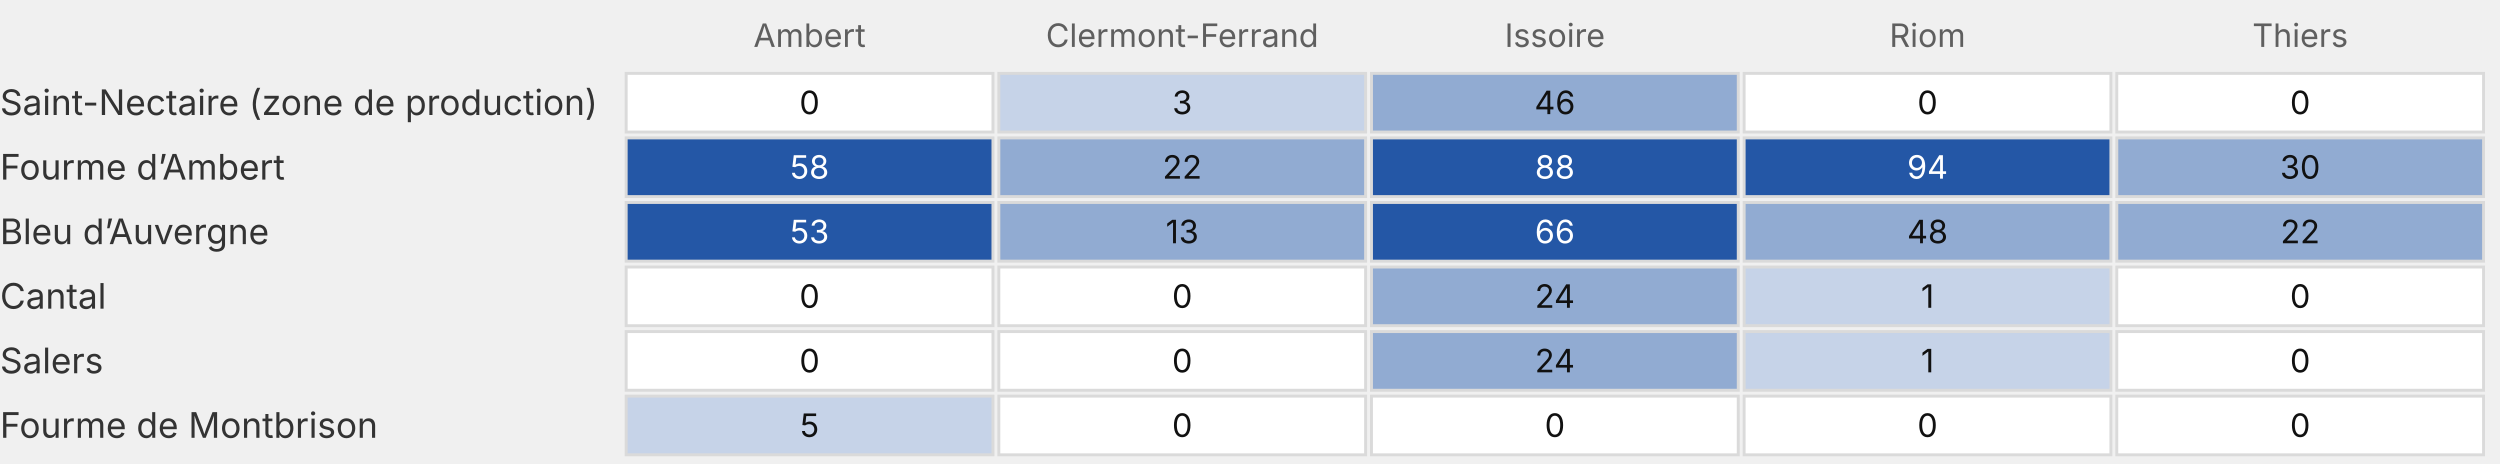
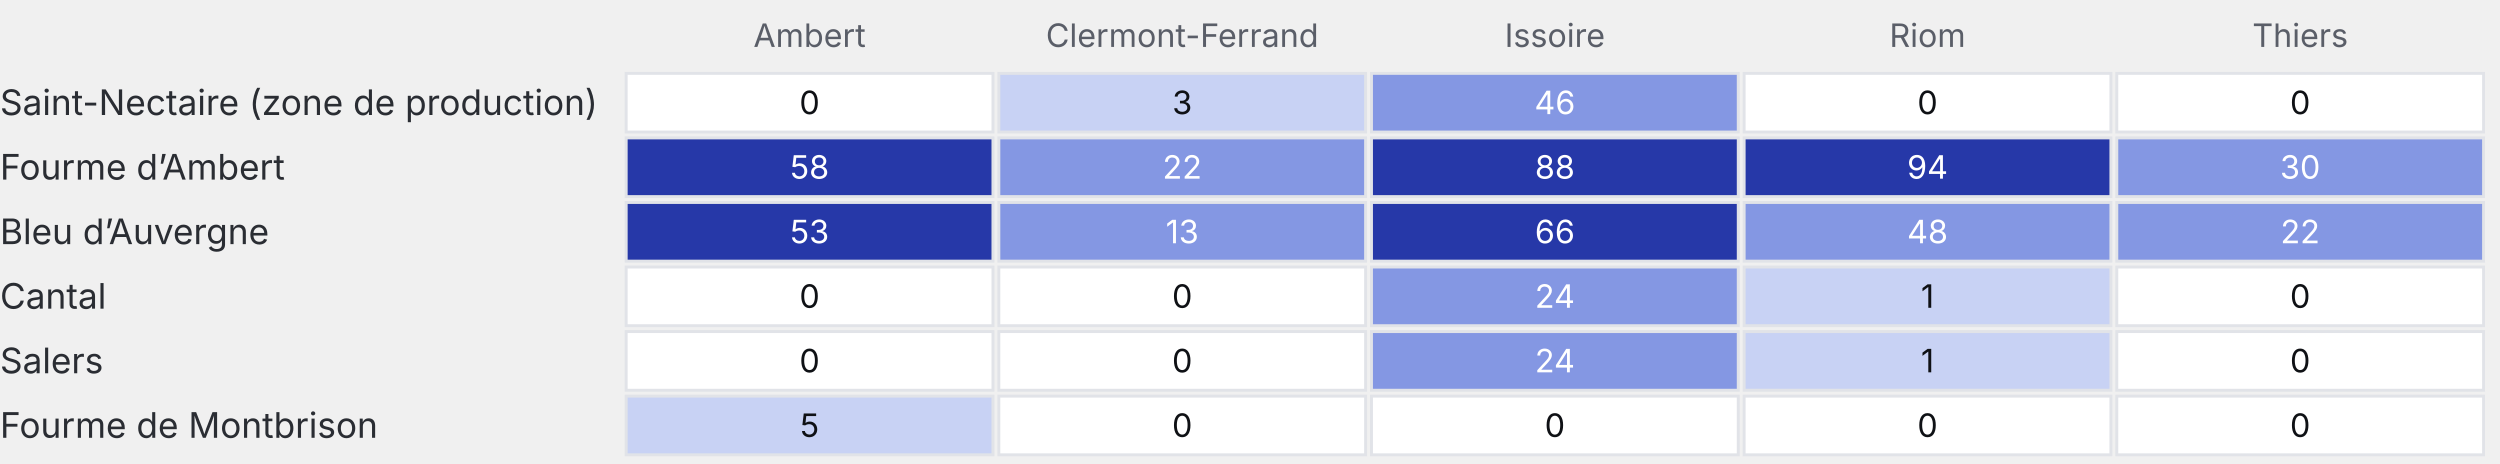
<svg xmlns="http://www.w3.org/2000/svg" role="img" aria-label="Les AOP fromagères dans les cinq arrondissements. Pour le lait et la fabrication, la zone de production du Saint-Nectaire tient dans 2 arrondissements : 46 communes dans celui d’Issoire, 3 dans celui de Clermont-Ferrand." width="852" height="158" viewBox="0 0 852 158" font-family="&quot;Inter&quot;, ui-sans-serif, system-ui, -apple-system, &quot;Segoe UI&quot;, Helvetica, Arial, sans-serif">
-   <text x="275.9" y="16" font-size="11" fill="#5F5F5F" text-anchor="middle" data-fit="125">Ambert</text>
-   <text x="402.9" y="16" font-size="11" fill="#5F5F5F" text-anchor="middle" data-fit="125">Clermont-Ferrand</text>
-   <text x="529.9" y="16" font-size="11" fill="#5F5F5F" text-anchor="middle" data-fit="125">Issoire</text>
-   <text x="656.9" y="16" font-size="11" fill="#5F5F5F" text-anchor="middle" data-fit="125">Riom</text>
-   <text x="783.9" y="16" font-size="11" fill="#5F5F5F" text-anchor="middle" data-fit="125">Thiers</text>
-   <text x="0" y="39.2" font-size="12" fill="#333333" data-fit="204.4">Saint-Nectaire (zone de production)</text>
-   <rect x="213.4" y="25" width="125" height="20" fill="#FFFFFF" stroke="#DADADA" stroke-width="1" />
-   <text x="275.9" y="38.9" font-size="11" text-anchor="middle" fill="#111111" style="font-variant-numeric:tabular-nums">0</text>
-   <rect x="340.4" y="25" width="125" height="20" fill="#C6D3E8" stroke="#DADADA" stroke-width="1" />
-   <text x="402.9" y="38.9" font-size="11" text-anchor="middle" fill="#111111" style="font-variant-numeric:tabular-nums">3</text>
-   <rect x="467.4" y="25" width="125" height="20" fill="#91ABD2" stroke="#DADADA" stroke-width="1" />
-   <text x="529.9" y="38.9" font-size="11" text-anchor="middle" fill="#111111" style="font-variant-numeric:tabular-nums">46</text>
-   <rect x="594.4" y="25" width="125" height="20" fill="#FFFFFF" stroke="#DADADA" stroke-width="1" />
-   <text x="656.9" y="38.9" font-size="11" text-anchor="middle" fill="#111111" style="font-variant-numeric:tabular-nums">0</text>
-   <rect x="721.4" y="25" width="125" height="20" fill="#FFFFFF" stroke="#DADADA" stroke-width="1" />
-   <text x="783.9" y="38.9" font-size="11" text-anchor="middle" fill="#111111" style="font-variant-numeric:tabular-nums">0</text>
-   <text x="0" y="61.2" font-size="12" fill="#333333" data-fit="204.4">Fourme d’Ambert</text>
-   <rect x="213.4" y="47" width="125" height="20" fill="#2457A6" stroke="#DADADA" stroke-width="1" />
-   <text x="275.9" y="60.9" font-size="11" text-anchor="middle" fill="#FFFFFF" style="font-variant-numeric:tabular-nums">58</text>
-   <rect x="340.4" y="47" width="125" height="20" fill="#91ABD2" stroke="#DADADA" stroke-width="1" />
-   <text x="402.9" y="60.9" font-size="11" text-anchor="middle" fill="#111111" style="font-variant-numeric:tabular-nums">22</text>
-   <rect x="467.4" y="47" width="125" height="20" fill="#2457A6" stroke="#DADADA" stroke-width="1" />
-   <text x="529.9" y="60.9" font-size="11" text-anchor="middle" fill="#FFFFFF" style="font-variant-numeric:tabular-nums">88</text>
-   <rect x="594.4" y="47" width="125" height="20" fill="#2457A6" stroke="#DADADA" stroke-width="1" />
-   <text x="656.9" y="60.9" font-size="11" text-anchor="middle" fill="#FFFFFF" style="font-variant-numeric:tabular-nums">94</text>
-   <rect x="721.4" y="47" width="125" height="20" fill="#91ABD2" stroke="#DADADA" stroke-width="1" />
-   <text x="783.9" y="60.9" font-size="11" text-anchor="middle" fill="#111111" style="font-variant-numeric:tabular-nums">30</text>
-   <text x="0" y="83.2" font-size="12" fill="#333333" data-fit="204.4">Bleu d’Auvergne</text>
-   <rect x="213.4" y="69" width="125" height="20" fill="#2457A6" stroke="#DADADA" stroke-width="1" />
-   <text x="275.9" y="82.9" font-size="11" text-anchor="middle" fill="#FFFFFF" style="font-variant-numeric:tabular-nums">53</text>
-   <rect x="340.4" y="69" width="125" height="20" fill="#91ABD2" stroke="#DADADA" stroke-width="1" />
-   <text x="402.9" y="82.9" font-size="11" text-anchor="middle" fill="#111111" style="font-variant-numeric:tabular-nums">13</text>
-   <rect x="467.4" y="69" width="125" height="20" fill="#2457A6" stroke="#DADADA" stroke-width="1" />
-   <text x="529.9" y="82.9" font-size="11" text-anchor="middle" fill="#FFFFFF" style="font-variant-numeric:tabular-nums">66</text>
-   <rect x="594.4" y="69" width="125" height="20" fill="#91ABD2" stroke="#DADADA" stroke-width="1" />
-   <text x="656.9" y="82.9" font-size="11" text-anchor="middle" fill="#111111" style="font-variant-numeric:tabular-nums">48</text>
-   <rect x="721.4" y="69" width="125" height="20" fill="#91ABD2" stroke="#DADADA" stroke-width="1" />
-   <text x="783.9" y="82.9" font-size="11" text-anchor="middle" fill="#111111" style="font-variant-numeric:tabular-nums">22</text>
-   <text x="0" y="105.2" font-size="12" fill="#333333" data-fit="204.4">Cantal</text>
-   <rect x="213.4" y="91" width="125" height="20" fill="#FFFFFF" stroke="#DADADA" stroke-width="1" />
-   <text x="275.9" y="104.9" font-size="11" text-anchor="middle" fill="#111111" style="font-variant-numeric:tabular-nums">0</text>
-   <rect x="340.4" y="91" width="125" height="20" fill="#FFFFFF" stroke="#DADADA" stroke-width="1" />
-   <text x="402.9" y="104.9" font-size="11" text-anchor="middle" fill="#111111" style="font-variant-numeric:tabular-nums">0</text>
-   <rect x="467.4" y="91" width="125" height="20" fill="#91ABD2" stroke="#DADADA" stroke-width="1" />
-   <text x="529.9" y="104.9" font-size="11" text-anchor="middle" fill="#111111" style="font-variant-numeric:tabular-nums">24</text>
-   <rect x="594.4" y="91" width="125" height="20" fill="#C6D3E8" stroke="#DADADA" stroke-width="1" />
-   <text x="656.9" y="104.9" font-size="11" text-anchor="middle" fill="#111111" style="font-variant-numeric:tabular-nums">1</text>
-   <rect x="721.4" y="91" width="125" height="20" fill="#FFFFFF" stroke="#DADADA" stroke-width="1" />
-   <text x="783.9" y="104.9" font-size="11" text-anchor="middle" fill="#111111" style="font-variant-numeric:tabular-nums">0</text>
-   <text x="0" y="127.2" font-size="12" fill="#333333" data-fit="204.4">Salers</text>
-   <rect x="213.4" y="113" width="125" height="20" fill="#FFFFFF" stroke="#DADADA" stroke-width="1" />
-   <text x="275.9" y="126.9" font-size="11" text-anchor="middle" fill="#111111" style="font-variant-numeric:tabular-nums">0</text>
-   <rect x="340.4" y="113" width="125" height="20" fill="#FFFFFF" stroke="#DADADA" stroke-width="1" />
-   <text x="402.9" y="126.9" font-size="11" text-anchor="middle" fill="#111111" style="font-variant-numeric:tabular-nums">0</text>
-   <rect x="467.4" y="113" width="125" height="20" fill="#91ABD2" stroke="#DADADA" stroke-width="1" />
-   <text x="529.9" y="126.9" font-size="11" text-anchor="middle" fill="#111111" style="font-variant-numeric:tabular-nums">24</text>
-   <rect x="594.4" y="113" width="125" height="20" fill="#C6D3E8" stroke="#DADADA" stroke-width="1" />
-   <text x="656.9" y="126.9" font-size="11" text-anchor="middle" fill="#111111" style="font-variant-numeric:tabular-nums">1</text>
-   <rect x="721.4" y="113" width="125" height="20" fill="#FFFFFF" stroke="#DADADA" stroke-width="1" />
-   <text x="783.9" y="126.9" font-size="11" text-anchor="middle" fill="#111111" style="font-variant-numeric:tabular-nums">0</text>
-   <text x="0" y="149.2" font-size="12" fill="#333333" data-fit="204.4">Fourme de Montbrison</text>
-   <rect x="213.4" y="135" width="125" height="20" fill="#C6D3E8" stroke="#DADADA" stroke-width="1" />
-   <text x="275.9" y="148.9" font-size="11" text-anchor="middle" fill="#111111" style="font-variant-numeric:tabular-nums">5</text>
-   <rect x="340.4" y="135" width="125" height="20" fill="#FFFFFF" stroke="#DADADA" stroke-width="1" />
-   <text x="402.9" y="148.9" font-size="11" text-anchor="middle" fill="#111111" style="font-variant-numeric:tabular-nums">0</text>
-   <rect x="467.4" y="135" width="125" height="20" fill="#FFFFFF" stroke="#DADADA" stroke-width="1" />
-   <text x="529.9" y="148.9" font-size="11" text-anchor="middle" fill="#111111" style="font-variant-numeric:tabular-nums">0</text>
-   <rect x="594.4" y="135" width="125" height="20" fill="#FFFFFF" stroke="#DADADA" stroke-width="1" />
-   <text x="656.9" y="148.9" font-size="11" text-anchor="middle" fill="#111111" style="font-variant-numeric:tabular-nums">0</text>
-   <rect x="721.4" y="135" width="125" height="20" fill="#FFFFFF" stroke="#DADADA" stroke-width="1" />
-   <text x="783.9" y="148.9" font-size="11" text-anchor="middle" fill="#111111" style="font-variant-numeric:tabular-nums">0</text>
+   <text x="275.9" y="16" font-size="11" fill="#5A5E68" text-anchor="middle" data-fit="125">Ambert</text>
+   <text x="402.9" y="16" font-size="11" fill="#5A5E68" text-anchor="middle" data-fit="125">Clermont-Ferrand</text>
+   <text x="529.9" y="16" font-size="11" fill="#5A5E68" text-anchor="middle" data-fit="125">Issoire</text>
+   <text x="656.9" y="16" font-size="11" fill="#5A5E68" text-anchor="middle" data-fit="125">Riom</text>
+   <text x="783.9" y="16" font-size="11" fill="#5A5E68" text-anchor="middle" data-fit="125">Thiers</text>
+   <text x="0" y="39.2" font-size="12" fill="#2A2D33" data-fit="204.4">Saint-Nectaire (zone de production)</text>
+   <rect x="213.4" y="25" width="125" height="20" fill="#FFFFFF" stroke="#E1E3E8" stroke-width="1" />
+   <text x="275.9" y="38.9" font-size="11" text-anchor="middle" fill="#0F1115">0</text>
+   <rect x="340.4" y="25" width="125" height="20" fill="#C8D2F4" stroke="#E1E3E8" stroke-width="1" />
+   <text x="402.9" y="38.9" font-size="11" text-anchor="middle" fill="#0F1115">3</text>
+   <rect x="467.4" y="25" width="125" height="20" fill="#8497E3" stroke="#E1E3E8" stroke-width="1" />
+   <text x="529.9" y="38.9" font-size="11" text-anchor="middle" fill="#FFFFFF">46</text>
+   <rect x="594.4" y="25" width="125" height="20" fill="#FFFFFF" stroke="#E1E3E8" stroke-width="1" />
+   <text x="656.9" y="38.9" font-size="11" text-anchor="middle" fill="#0F1115">0</text>
+   <rect x="721.4" y="25" width="125" height="20" fill="#FFFFFF" stroke="#E1E3E8" stroke-width="1" />
+   <text x="783.9" y="38.9" font-size="11" text-anchor="middle" fill="#0F1115">0</text>
+   <text x="0" y="61.2" font-size="12" fill="#2A2D33" data-fit="204.4">Fourme d’Ambert</text>
+   <rect x="213.4" y="47" width="125" height="20" fill="#2638A8" stroke="#E1E3E8" stroke-width="1" />
+   <text x="275.9" y="60.9" font-size="11" text-anchor="middle" fill="#FFFFFF">58</text>
+   <rect x="340.4" y="47" width="125" height="20" fill="#8497E3" stroke="#E1E3E8" stroke-width="1" />
+   <text x="402.9" y="60.9" font-size="11" text-anchor="middle" fill="#FFFFFF">22</text>
+   <rect x="467.4" y="47" width="125" height="20" fill="#2638A8" stroke="#E1E3E8" stroke-width="1" />
+   <text x="529.9" y="60.9" font-size="11" text-anchor="middle" fill="#FFFFFF">88</text>
+   <rect x="594.4" y="47" width="125" height="20" fill="#2638A8" stroke="#E1E3E8" stroke-width="1" />
+   <text x="656.9" y="60.9" font-size="11" text-anchor="middle" fill="#FFFFFF">94</text>
+   <rect x="721.4" y="47" width="125" height="20" fill="#8497E3" stroke="#E1E3E8" stroke-width="1" />
+   <text x="783.9" y="60.9" font-size="11" text-anchor="middle" fill="#FFFFFF">30</text>
+   <text x="0" y="83.2" font-size="12" fill="#2A2D33" data-fit="204.4">Bleu d’Auvergne</text>
+   <rect x="213.4" y="69" width="125" height="20" fill="#2638A8" stroke="#E1E3E8" stroke-width="1" />
+   <text x="275.9" y="82.9" font-size="11" text-anchor="middle" fill="#FFFFFF">53</text>
+   <rect x="340.4" y="69" width="125" height="20" fill="#8497E3" stroke="#E1E3E8" stroke-width="1" />
+   <text x="402.9" y="82.9" font-size="11" text-anchor="middle" fill="#FFFFFF">13</text>
+   <rect x="467.4" y="69" width="125" height="20" fill="#2638A8" stroke="#E1E3E8" stroke-width="1" />
+   <text x="529.9" y="82.9" font-size="11" text-anchor="middle" fill="#FFFFFF">66</text>
+   <rect x="594.4" y="69" width="125" height="20" fill="#8497E3" stroke="#E1E3E8" stroke-width="1" />
+   <text x="656.9" y="82.9" font-size="11" text-anchor="middle" fill="#FFFFFF">48</text>
+   <rect x="721.4" y="69" width="125" height="20" fill="#8497E3" stroke="#E1E3E8" stroke-width="1" />
+   <text x="783.9" y="82.9" font-size="11" text-anchor="middle" fill="#FFFFFF">22</text>
+   <text x="0" y="105.2" font-size="12" fill="#2A2D33" data-fit="204.4">Cantal</text>
+   <rect x="213.4" y="91" width="125" height="20" fill="#FFFFFF" stroke="#E1E3E8" stroke-width="1" />
+   <text x="275.9" y="104.9" font-size="11" text-anchor="middle" fill="#0F1115">0</text>
+   <rect x="340.4" y="91" width="125" height="20" fill="#FFFFFF" stroke="#E1E3E8" stroke-width="1" />
+   <text x="402.9" y="104.9" font-size="11" text-anchor="middle" fill="#0F1115">0</text>
+   <rect x="467.4" y="91" width="125" height="20" fill="#8497E3" stroke="#E1E3E8" stroke-width="1" />
+   <text x="529.9" y="104.9" font-size="11" text-anchor="middle" fill="#FFFFFF">24</text>
+   <rect x="594.4" y="91" width="125" height="20" fill="#C8D2F4" stroke="#E1E3E8" stroke-width="1" />
+   <text x="656.9" y="104.9" font-size="11" text-anchor="middle" fill="#0F1115">1</text>
+   <rect x="721.4" y="91" width="125" height="20" fill="#FFFFFF" stroke="#E1E3E8" stroke-width="1" />
+   <text x="783.9" y="104.9" font-size="11" text-anchor="middle" fill="#0F1115">0</text>
+   <text x="0" y="127.2" font-size="12" fill="#2A2D33" data-fit="204.4">Salers</text>
+   <rect x="213.4" y="113" width="125" height="20" fill="#FFFFFF" stroke="#E1E3E8" stroke-width="1" />
+   <text x="275.9" y="126.9" font-size="11" text-anchor="middle" fill="#0F1115">0</text>
+   <rect x="340.4" y="113" width="125" height="20" fill="#FFFFFF" stroke="#E1E3E8" stroke-width="1" />
+   <text x="402.9" y="126.9" font-size="11" text-anchor="middle" fill="#0F1115">0</text>
+   <rect x="467.4" y="113" width="125" height="20" fill="#8497E3" stroke="#E1E3E8" stroke-width="1" />
+   <text x="529.9" y="126.9" font-size="11" text-anchor="middle" fill="#FFFFFF">24</text>
+   <rect x="594.4" y="113" width="125" height="20" fill="#C8D2F4" stroke="#E1E3E8" stroke-width="1" />
+   <text x="656.9" y="126.9" font-size="11" text-anchor="middle" fill="#0F1115">1</text>
+   <rect x="721.4" y="113" width="125" height="20" fill="#FFFFFF" stroke="#E1E3E8" stroke-width="1" />
+   <text x="783.9" y="126.9" font-size="11" text-anchor="middle" fill="#0F1115">0</text>
+   <text x="0" y="149.2" font-size="12" fill="#2A2D33" data-fit="204.4">Fourme de Montbrison</text>
+   <rect x="213.4" y="135" width="125" height="20" fill="#C8D2F4" stroke="#E1E3E8" stroke-width="1" />
+   <text x="275.9" y="148.9" font-size="11" text-anchor="middle" fill="#0F1115">5</text>
+   <rect x="340.4" y="135" width="125" height="20" fill="#FFFFFF" stroke="#E1E3E8" stroke-width="1" />
+   <text x="402.9" y="148.9" font-size="11" text-anchor="middle" fill="#0F1115">0</text>
+   <rect x="467.4" y="135" width="125" height="20" fill="#FFFFFF" stroke="#E1E3E8" stroke-width="1" />
+   <text x="529.9" y="148.9" font-size="11" text-anchor="middle" fill="#0F1115">0</text>
+   <rect x="594.4" y="135" width="125" height="20" fill="#FFFFFF" stroke="#E1E3E8" stroke-width="1" />
+   <text x="656.9" y="148.9" font-size="11" text-anchor="middle" fill="#0F1115">0</text>
+   <rect x="721.4" y="135" width="125" height="20" fill="#FFFFFF" stroke="#E1E3E8" stroke-width="1" />
+   <text x="783.9" y="148.9" font-size="11" text-anchor="middle" fill="#0F1115">0</text>
</svg>
